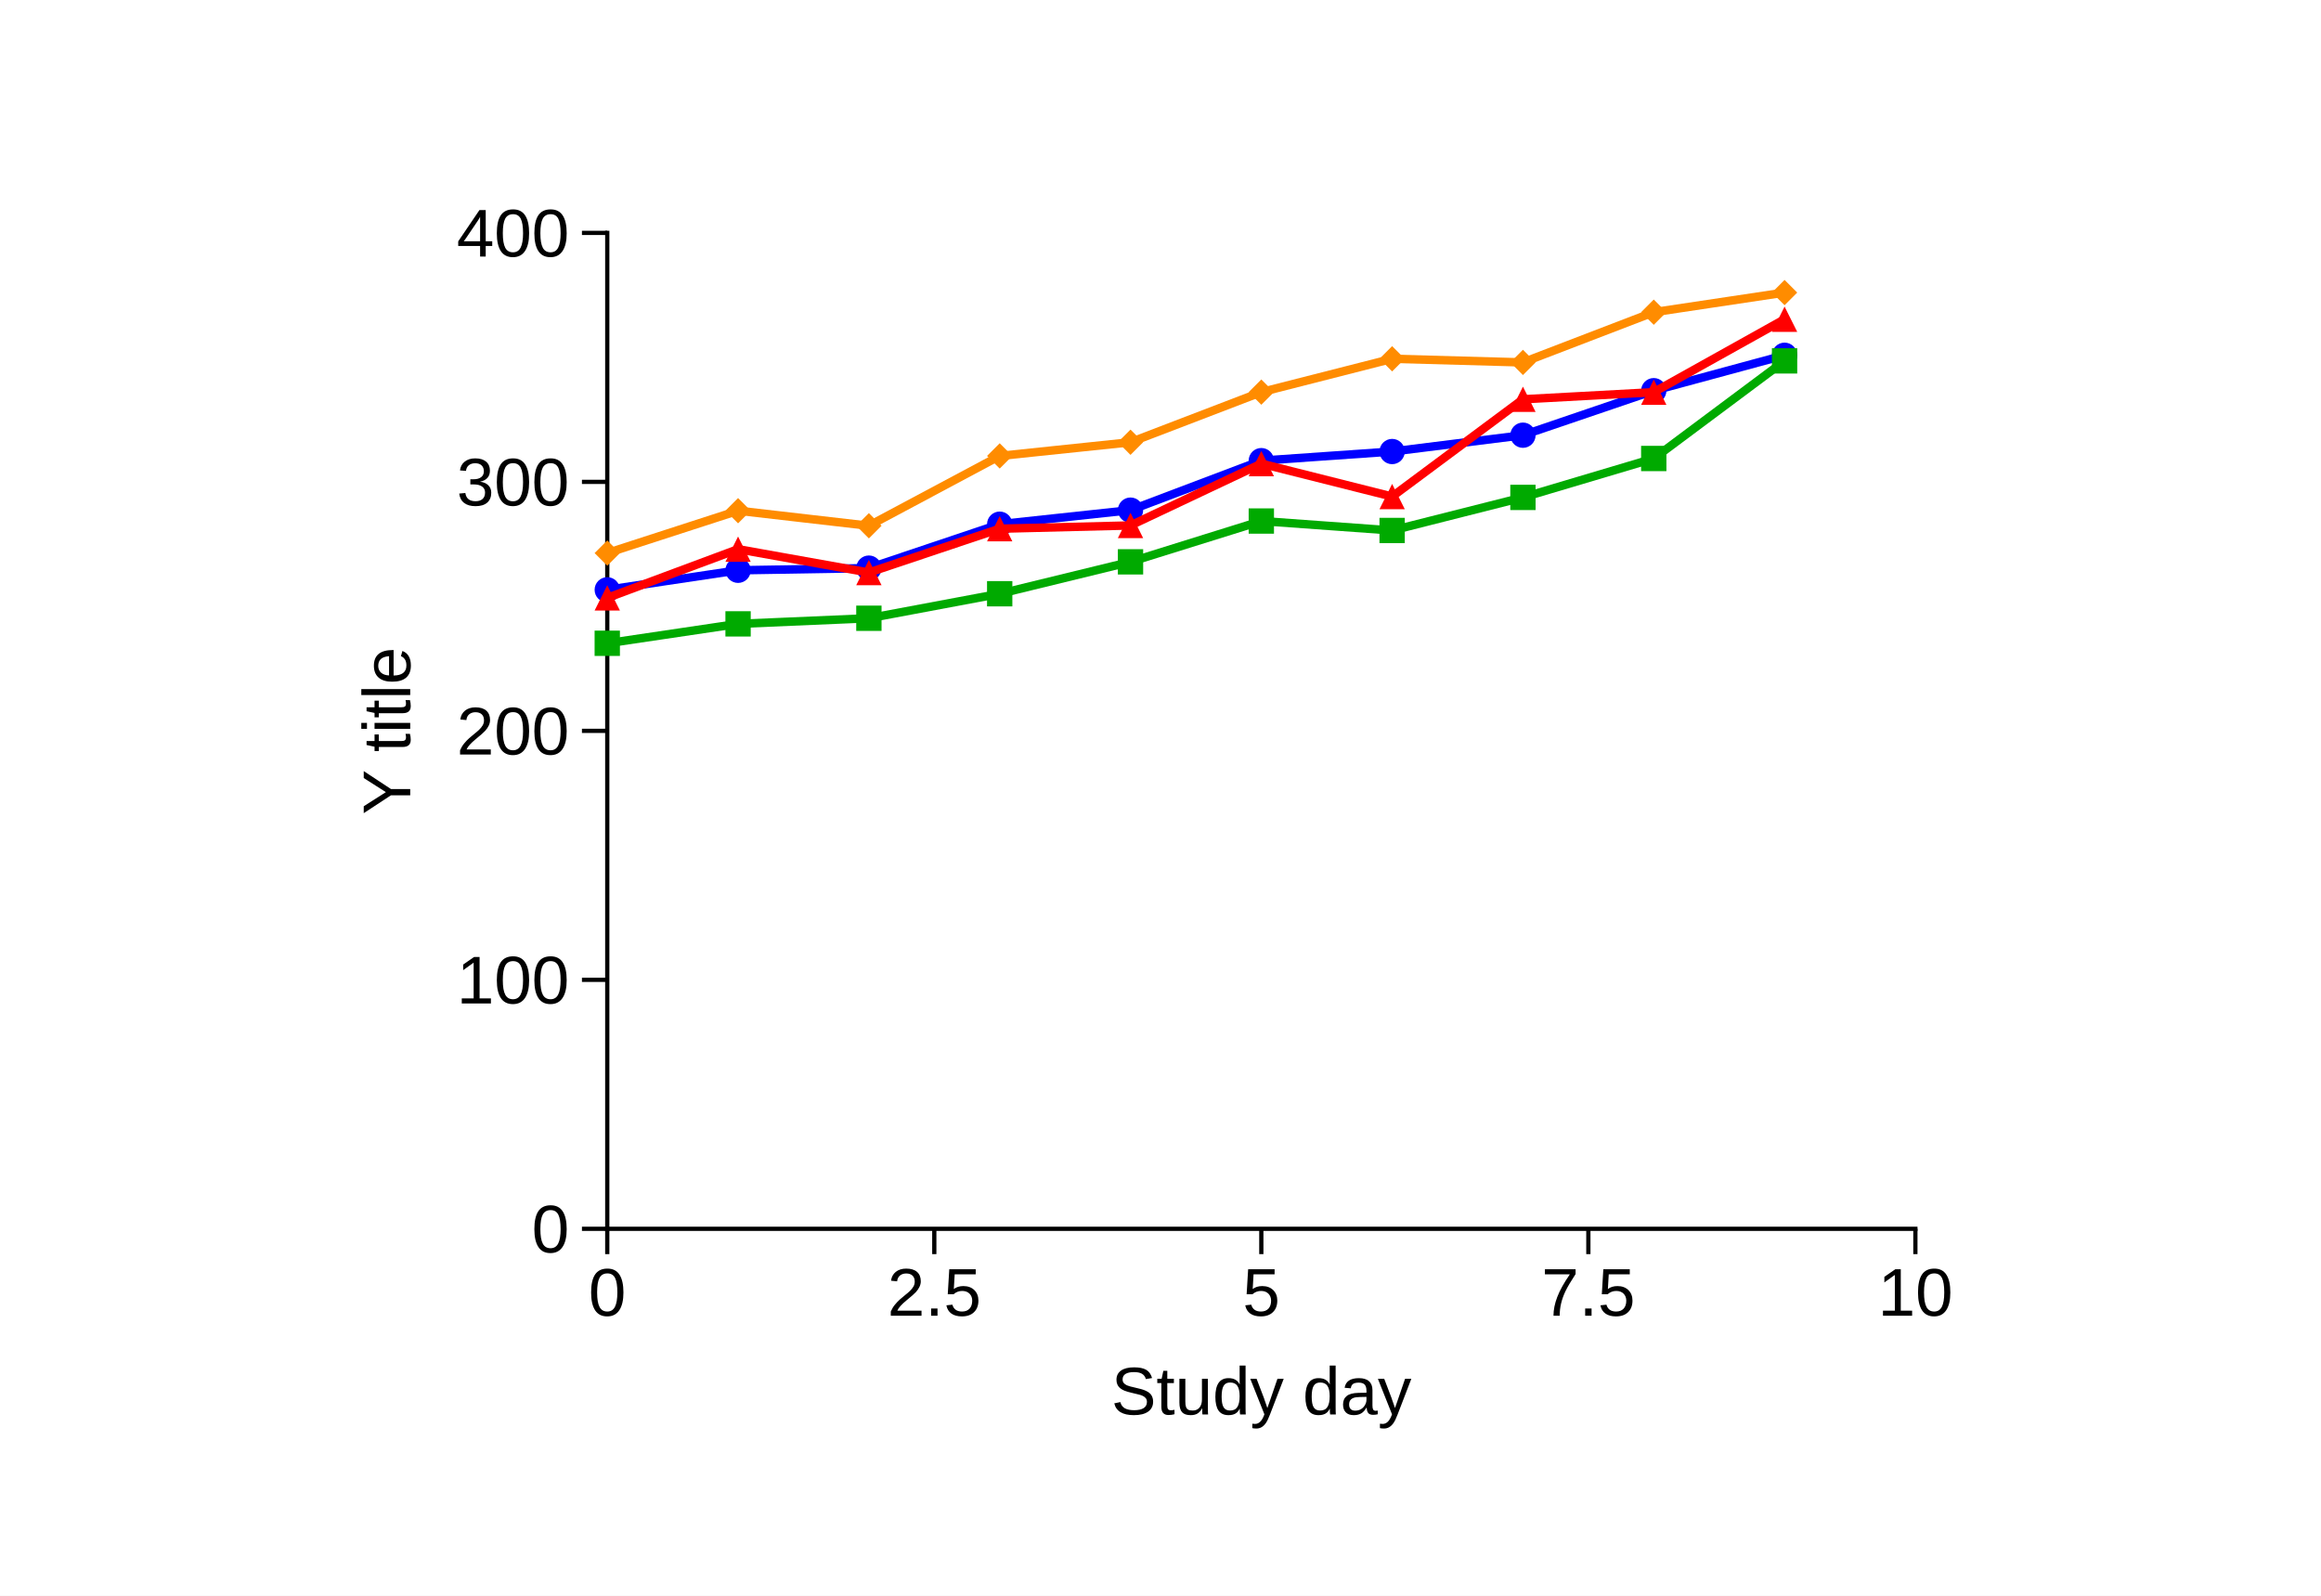
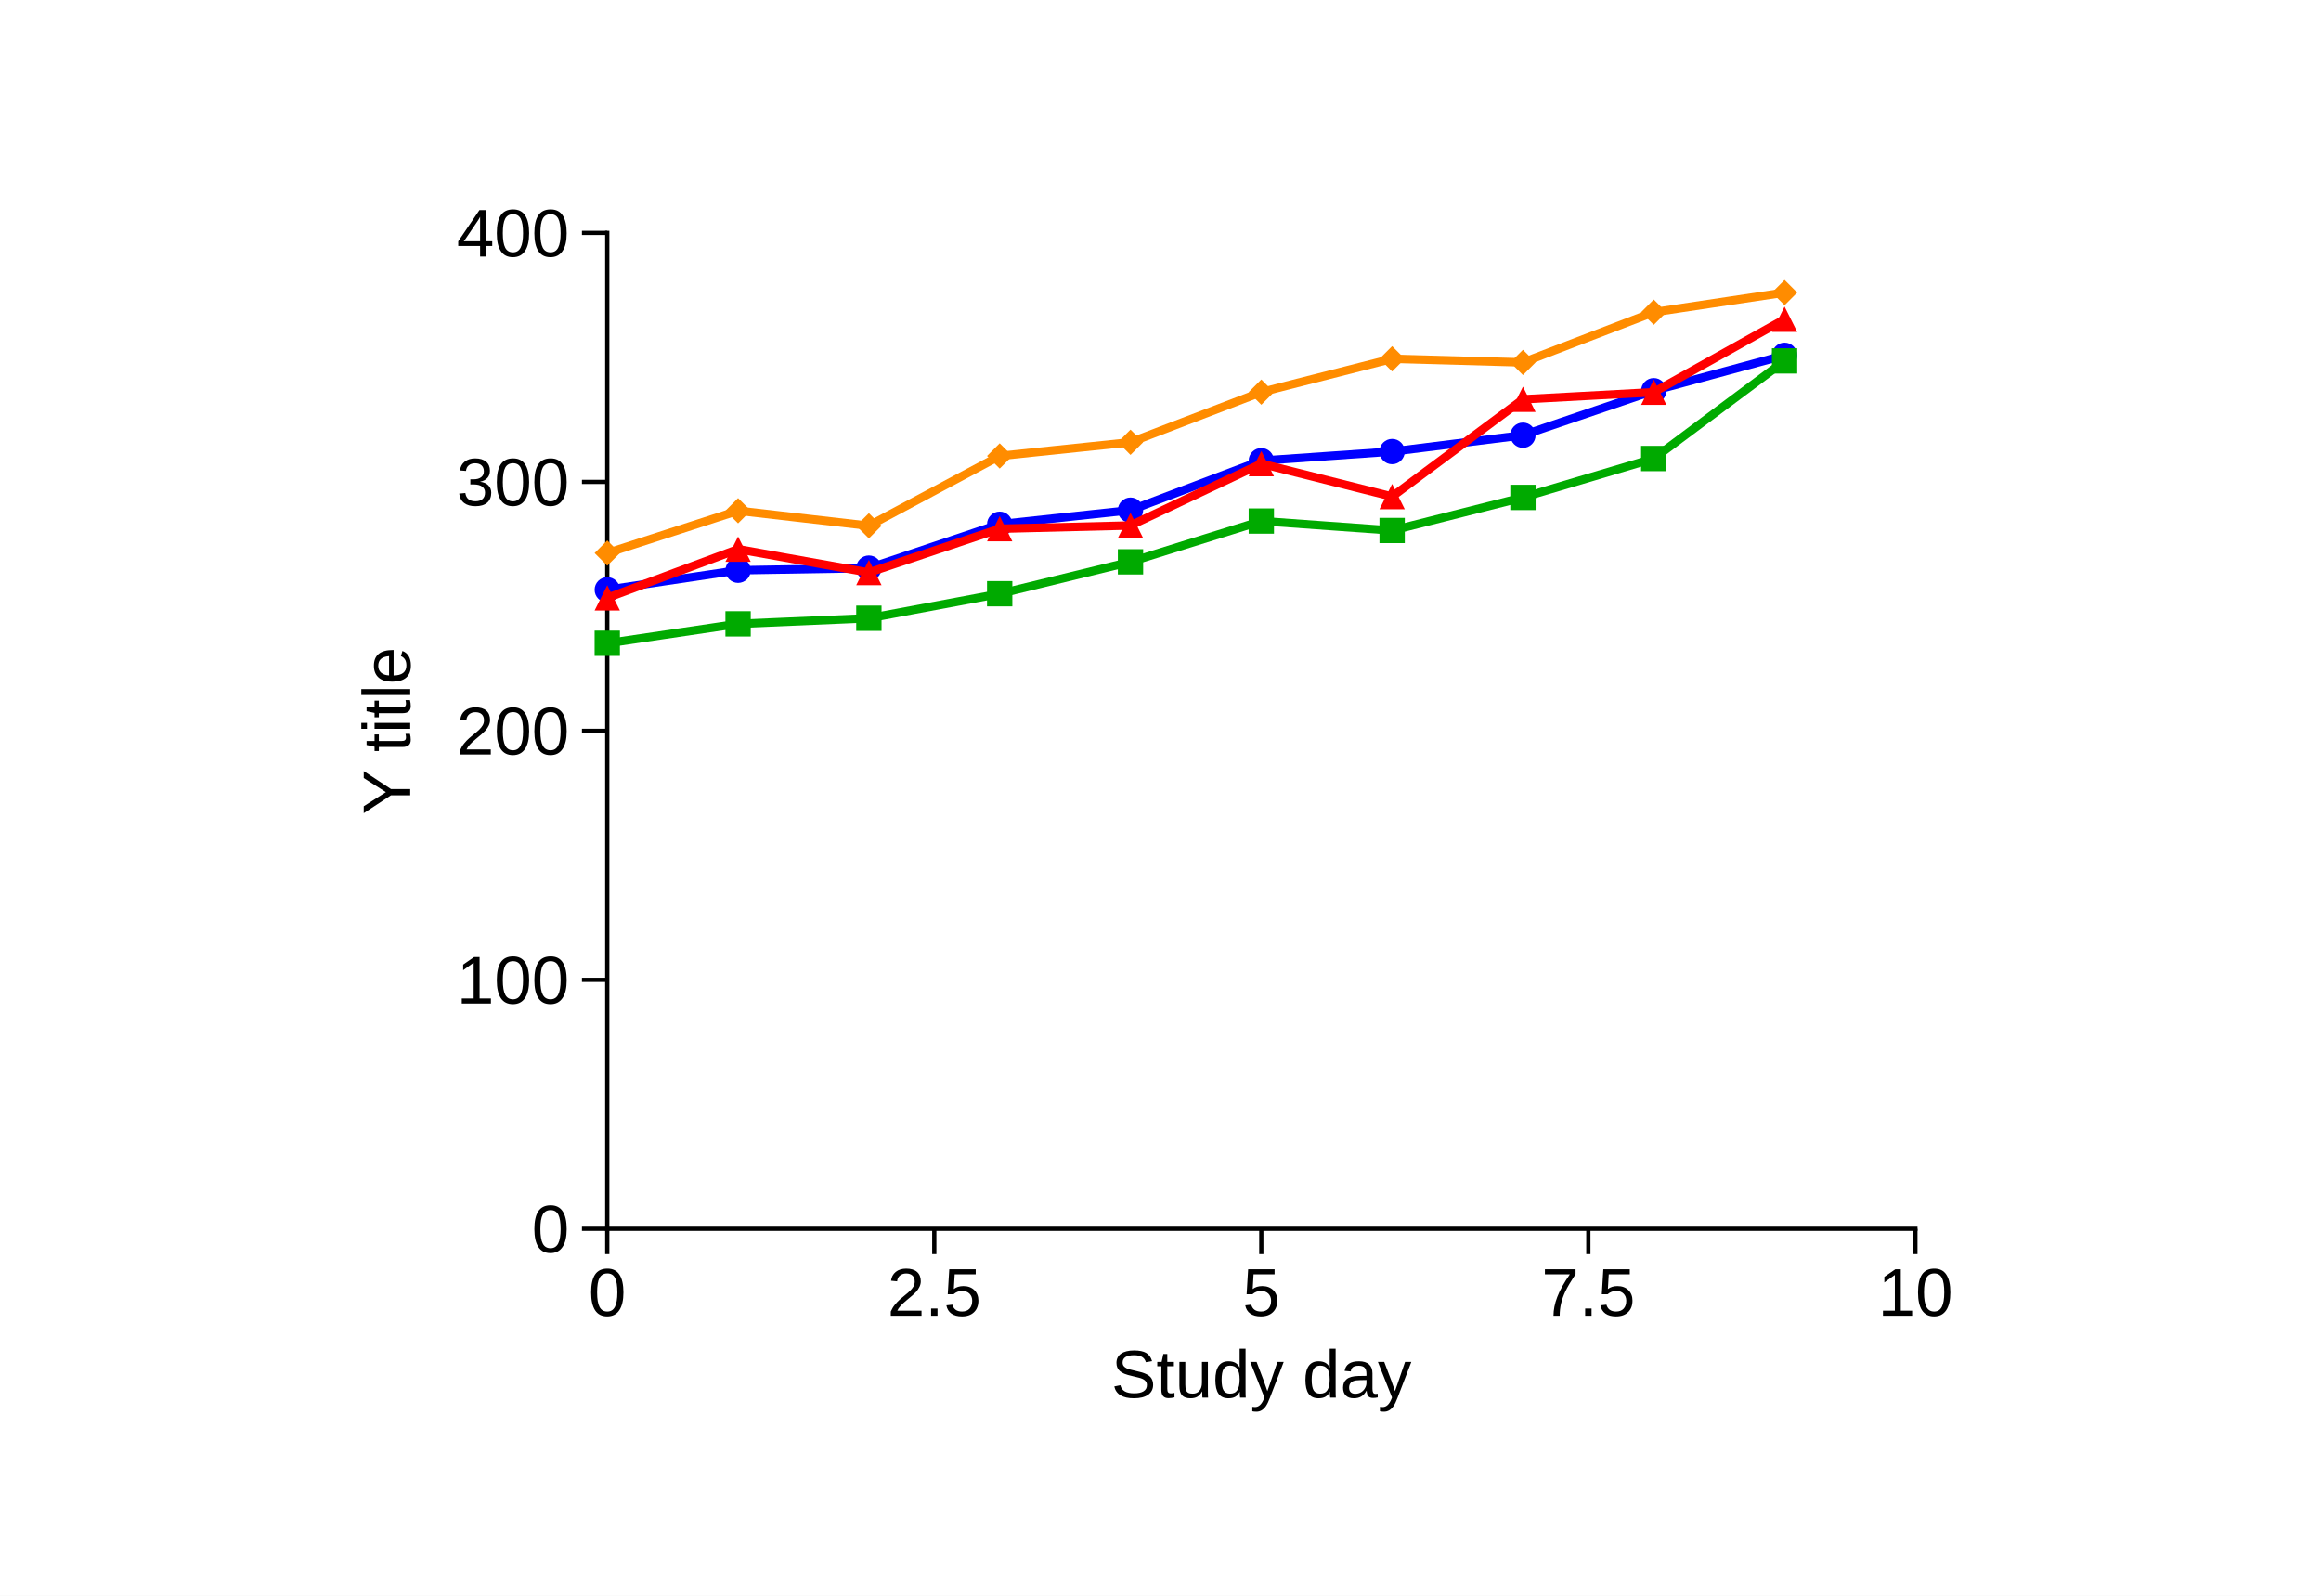
<svg xmlns="http://www.w3.org/2000/svg" width="320" height="220" viewBox="0 0 320 220" role="img" aria-label="line example rendered in Graphitix" data-graphitix-welcome-thumbnail="line" data-preview-source="Graphitix owner-scoped SVG projection" data-source-format="svg" data-inline-ready="true" data-id-prefix="graphitix-welcome-line-id-" data-export-projection="svg" data-graph-title-suppressed="true" data-proportional-stroke-contract="source-viewport-baked-strokes-v1" data-source-viewport-width="391.585931" data-source-viewport-height="343.77" data-thumbnail-visual-scale="0.581784332548" data-non-scaling-stroke-count="0" preserveAspectRatio="xMidYMid meet" font-family="Arial, Helvetica, sans-serif">
  <rect width="320" height="220" fill="#ffffff" data-welcome-thumbnail-background="true" />
  <g transform="matrix(0.5817843 0 0 0.5817843 46.09072 10)" data-welcome-thumbnail-content="true">
    <g id="graphitix-welcome-line-id-1" transform="matrix(1 0 0 1 28.68593 0.000004)" data-export-physical-projection="materialized">
      <line x1="36" y1="274" x2="346" y2="274" stroke="#000000" stroke-linecap="square" stroke-width="1" />
-       <rect fill="transparent" stroke="none" pointer-events="fill" x="30" y="268" width="322" height="12" />
      <line x1="36" y1="38" x2="36" y2="274" stroke="#000000" stroke-linecap="square" stroke-width="1" />
-       <rect fill="transparent" stroke="none" pointer-events="fill" x="30" y="32" width="12" height="248" />
      <line x1="36" y1="274" x2="36" y2="280" stroke="#000000" stroke-width="1" />
      <text x="36" y="289" font-size="16" text-anchor="middle" fill="#000000" dy="5.6" font-family="Arial, Helvetica, sans-serif">0</text>
      <line x1="113.5" y1="274" x2="113.5" y2="280" stroke="#000000" stroke-width="1" />
      <text x="113.5" y="289" font-size="16" text-anchor="middle" fill="#000000" dy="5.6" font-family="Arial, Helvetica, sans-serif">2.5</text>
      <line x1="191" y1="274" x2="191" y2="280" stroke="#000000" stroke-width="1" />
      <text x="191" y="289" font-size="16" text-anchor="middle" fill="#000000" dy="5.6" font-family="Arial, Helvetica, sans-serif">5</text>
      <line x1="268.5" y1="274" x2="268.5" y2="280" stroke="#000000" stroke-width="1" />
      <text x="268.5" y="289" font-size="16" text-anchor="middle" fill="#000000" dy="5.6" font-family="Arial, Helvetica, sans-serif">7.5</text>
      <line x1="346" y1="274" x2="346" y2="280" stroke="#000000" stroke-width="1" />
      <text x="346" y="289" font-size="16" text-anchor="middle" fill="#000000" dy="5.6" font-family="Arial, Helvetica, sans-serif">10</text>
      <line x1="30" y1="274" x2="36" y2="274" stroke="#000000" stroke-width="1" />
      <text x="27" y="274" font-size="16" text-anchor="end" fill="#000000" font-family="Arial, Helvetica, sans-serif" dy="0.35em">0</text>
      <line x1="30" y1="215" x2="36" y2="215" stroke="#000000" stroke-width="1" />
      <text x="27" y="215" font-size="16" text-anchor="end" fill="#000000" font-family="Arial, Helvetica, sans-serif" dy="0.35em">100</text>
      <line x1="30" y1="156" x2="36" y2="156" stroke="#000000" stroke-width="1" />
      <text x="27" y="156" font-size="16" text-anchor="end" fill="#000000" font-family="Arial, Helvetica, sans-serif" dy="0.35em">200</text>
      <line x1="30" y1="97" x2="36" y2="97" stroke="#000000" stroke-width="1" />
      <text x="27" y="97" font-size="16" text-anchor="end" fill="#000000" font-family="Arial, Helvetica, sans-serif" dy="0.35em">300</text>
      <line x1="30" y1="38" x2="36" y2="38" stroke="#000000" stroke-width="1" />
      <text x="27" y="38" font-size="16" text-anchor="end" fill="#000000" font-family="Arial, Helvetica, sans-serif" dy="0.35em">400</text>
+       <rect fill="transparent" stroke="none" pointer-events="fill" x="30" y="268" width="322" height="12" />
+       <rect fill="transparent" stroke="none" pointer-events="fill" x="30" y="32" width="12" height="248" />
      <path d="M36,122.58 L67,117.95 L98,117.44 L129,107.03 L160,103.7 L191,91.97 L222,89.81 L253,85.94 L284,75.39 L315,67" stroke="#0000ff" stroke-width="2" fill="none" />
      <circle cx="36" cy="122.58" r="3" fill="#0000ff" stroke="none" stroke-width="0" />
      <circle cx="67" cy="117.95" r="3" fill="#0000ff" stroke="none" stroke-width="0" />
      <circle cx="98" cy="117.44" r="3" fill="#0000ff" stroke="none" stroke-width="0" />
      <circle cx="129" cy="107.03" r="3" fill="#0000ff" stroke="none" stroke-width="0" />
      <circle cx="160" cy="103.7" r="3" fill="#0000ff" stroke="none" stroke-width="0" />
      <circle cx="191" cy="91.97" r="3" fill="#0000ff" stroke="none" stroke-width="0" />
      <circle cx="222" cy="89.81" r="3" fill="#0000ff" stroke="none" stroke-width="0" />
      <circle cx="253" cy="85.94" r="3" fill="#0000ff" stroke="none" stroke-width="0" />
      <circle cx="284" cy="75.39" r="3" fill="#0000ff" stroke="none" stroke-width="0" />
      <circle cx="315" cy="67" r="3" fill="#0000ff" stroke="none" stroke-width="0" />
      <path d="M36,124.49 L67,112.95 L98,118.49 L129,108.1 L160,107.33 L191,92.68 L222,100.48 L253,77.43 L284,75.75 L315,58.46" stroke="#ff0000" stroke-width="2" fill="none" />
      <path d="M36,121.49 L39,127.49 L33,127.49 Z" fill="#ff0000" stroke="none" stroke-width="0" />
      <path d="M67,109.95 L70,115.95 L64,115.95 Z" fill="#ff0000" stroke="none" stroke-width="0" />
      <path d="M98,115.49 L101,121.49 L95,121.49 Z" fill="#ff0000" stroke="none" stroke-width="0" />
      <path d="M129,105.1 L132,111.1 L126,111.1 Z" fill="#ff0000" stroke="none" stroke-width="0" />
      <path d="M160,104.33 L163,110.33 L157,110.33 Z" fill="#ff0000" stroke="none" stroke-width="0" />
      <path d="M191,89.68 L194,95.68 L188,95.68 Z" fill="#ff0000" stroke="none" stroke-width="0" />
      <path d="M222,97.48 L225,103.48 L219,103.48 Z" fill="#ff0000" stroke="none" stroke-width="0" />
      <path d="M253,74.43 L256,80.43 L250,80.43 Z" fill="#ff0000" stroke="none" stroke-width="0" />
      <path d="M284,72.75 L287,78.75 L281,78.75 Z" fill="#ff0000" stroke="none" stroke-width="0" />
      <path d="M315,55.46 L318,61.46 L312,61.46 Z" fill="#ff0000" stroke="none" stroke-width="0" />
      <path d="M36,135.25 L67,130.65 L98,129.32 L129,123.51 L160,115.95 L191,106.28 L222,108.52 L253,100.68 L284,91.46 L315,68.33" stroke="#00aa00" stroke-width="2" fill="none" />
      <rect x="33" y="132.25" width="6" height="6" fill="#00aa00" stroke="none" stroke-width="0" />
      <rect x="64" y="127.65" width="6" height="6" fill="#00aa00" stroke="none" stroke-width="0" />
      <rect x="95" y="126.32" width="6" height="6" fill="#00aa00" stroke="none" stroke-width="0" />
      <rect x="126" y="120.51" width="6" height="6" fill="#00aa00" stroke="none" stroke-width="0" />
      <rect x="157" y="112.95" width="6" height="6" fill="#00aa00" stroke="none" stroke-width="0" />
      <rect x="188" y="103.28" width="6" height="6" fill="#00aa00" stroke="none" stroke-width="0" />
      <rect x="219" y="105.52" width="6" height="6" fill="#00aa00" stroke="none" stroke-width="0" />
      <rect x="250" y="97.68" width="6" height="6" fill="#00aa00" stroke="none" stroke-width="0" />
      <rect x="281" y="88.46" width="6" height="6" fill="#00aa00" stroke="none" stroke-width="0" />
      <rect x="312" y="65.33" width="6" height="6" fill="#00aa00" stroke="none" stroke-width="0" />
      <path d="M36,113.87 L67,103.83 L98,107.4 L129,90.85 L160,87.61 L191,75.73 L222,67.83 L253,68.69 L284,56.79 L315,52.14" stroke="#ff8c00" stroke-width="2" fill="none" />
      <path d="M36,110.87 L39,113.87 L36,116.87 L33,113.87 Z" fill="#ff8c00" stroke="none" stroke-width="0" />
      <path d="M67,100.83 L70,103.83 L67,106.83 L64,103.83 Z" fill="#ff8c00" stroke="none" stroke-width="0" />
      <path d="M98,104.4 L101,107.4 L98,110.4 L95,107.4 Z" fill="#ff8c00" stroke="none" stroke-width="0" />
      <path d="M129,87.85 L132,90.85 L129,93.85 L126,90.85 Z" fill="#ff8c00" stroke="none" stroke-width="0" />
      <path d="M160,84.61 L163,87.61 L160,90.61 L157,87.61 Z" fill="#ff8c00" stroke="none" stroke-width="0" />
      <path d="M191,72.73 L194,75.73 L191,78.73 L188,75.73 Z" fill="#ff8c00" stroke="none" stroke-width="0" />
      <path d="M222,64.83 L225,67.83 L222,70.83 L219,67.83 Z" fill="#ff8c00" stroke="none" stroke-width="0" />
      <path d="M253,65.69 L256,68.69 L253,71.69 L250,68.69 Z" fill="#ff8c00" stroke="none" stroke-width="0" />
      <path d="M284,53.79 L287,56.79 L284,59.79 L281,56.79 Z" fill="#ff8c00" stroke="none" stroke-width="0" />
      <path d="M315,49.14 L318,52.14 L315,55.14 L312,52.14 Z" fill="#ff8c00" stroke="none" stroke-width="0" />
-       <text x="191" y="318" text-anchor="middle" font-size="16" fill="#000000" style=" touch-action: none" font-family="Arial, Helvetica, sans-serif">Study day</text>
+       <text x="191" y="314" text-anchor="middle" font-size="16" fill="#000000" style=" touch-action: none" font-family="Arial, Helvetica, sans-serif">Study day</text>
      <text x="-10.7" y="156" transform="rotate(-90 -10.69531 156)" text-anchor="middle" font-size="16" fill="#000000" style=" touch-action: none" font-family="Arial, Helvetica, sans-serif">Y title</text>
      <text x="191" y="19" text-anchor="middle" font-size="16" fill="#000000" style="visibility: hidden; touch-action: none" font-family="Arial, Helvetica, sans-serif">Line graph</text>
    </g>
  </g>
</svg>
